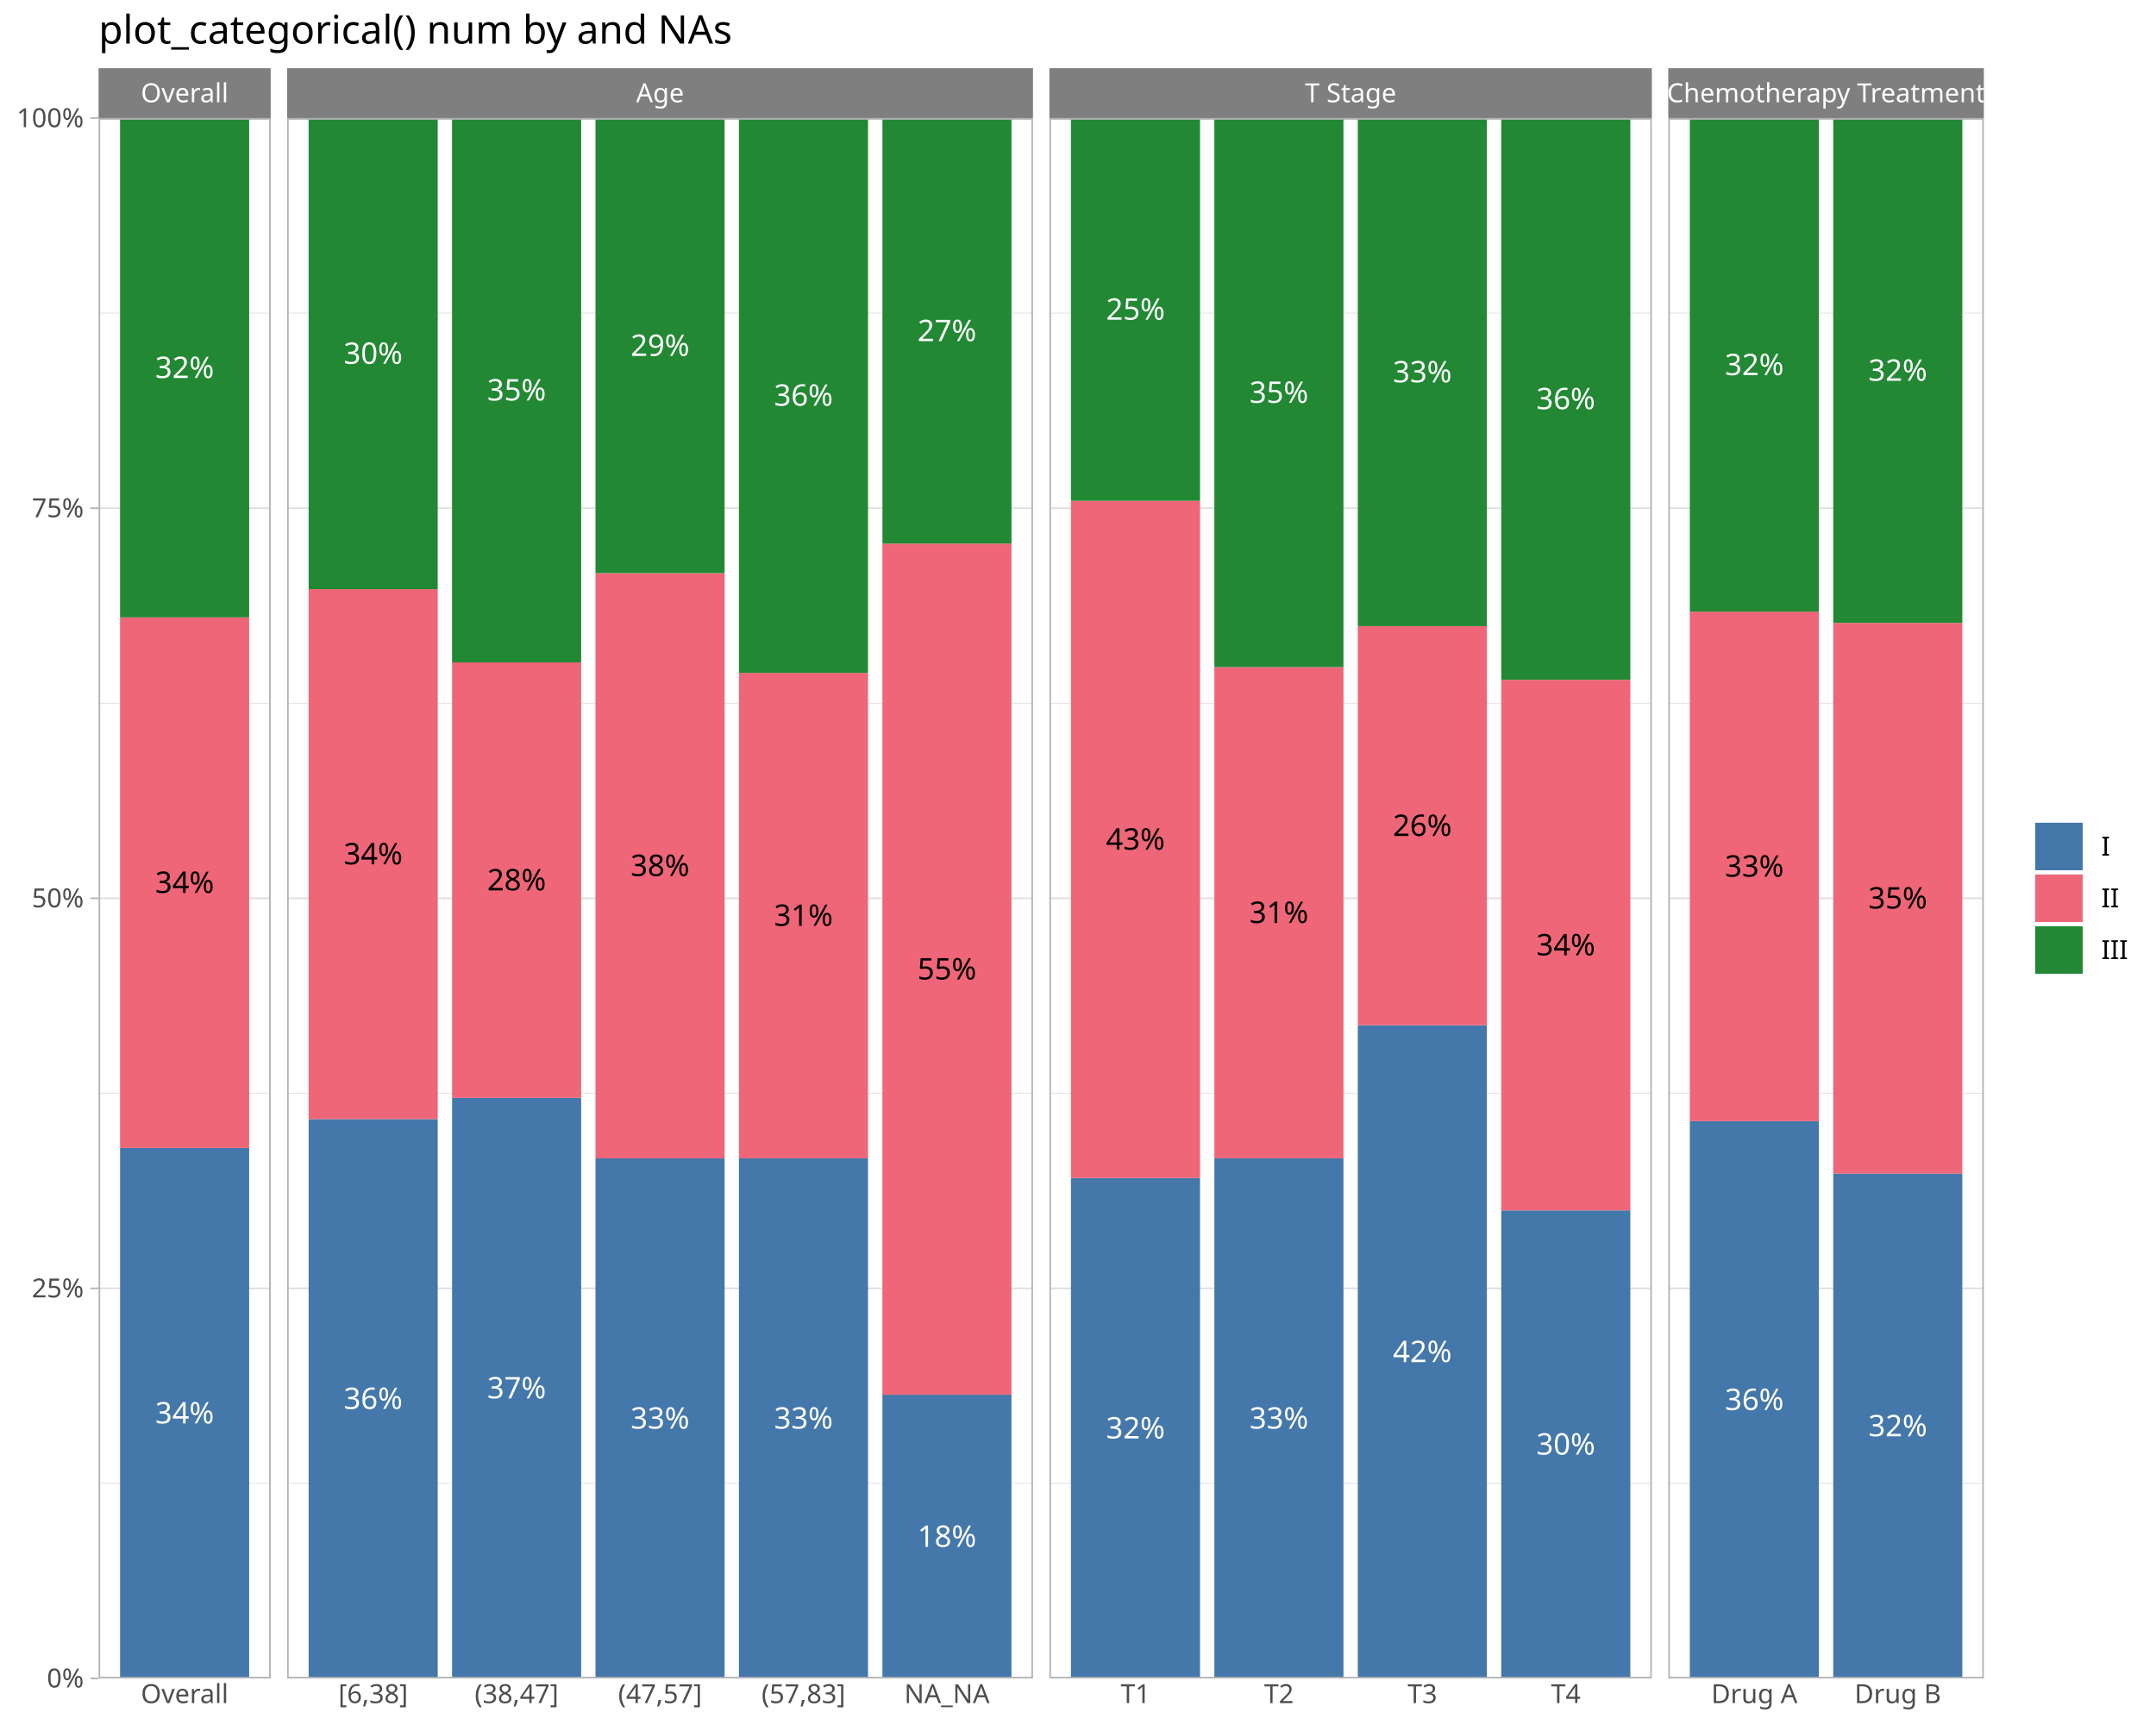
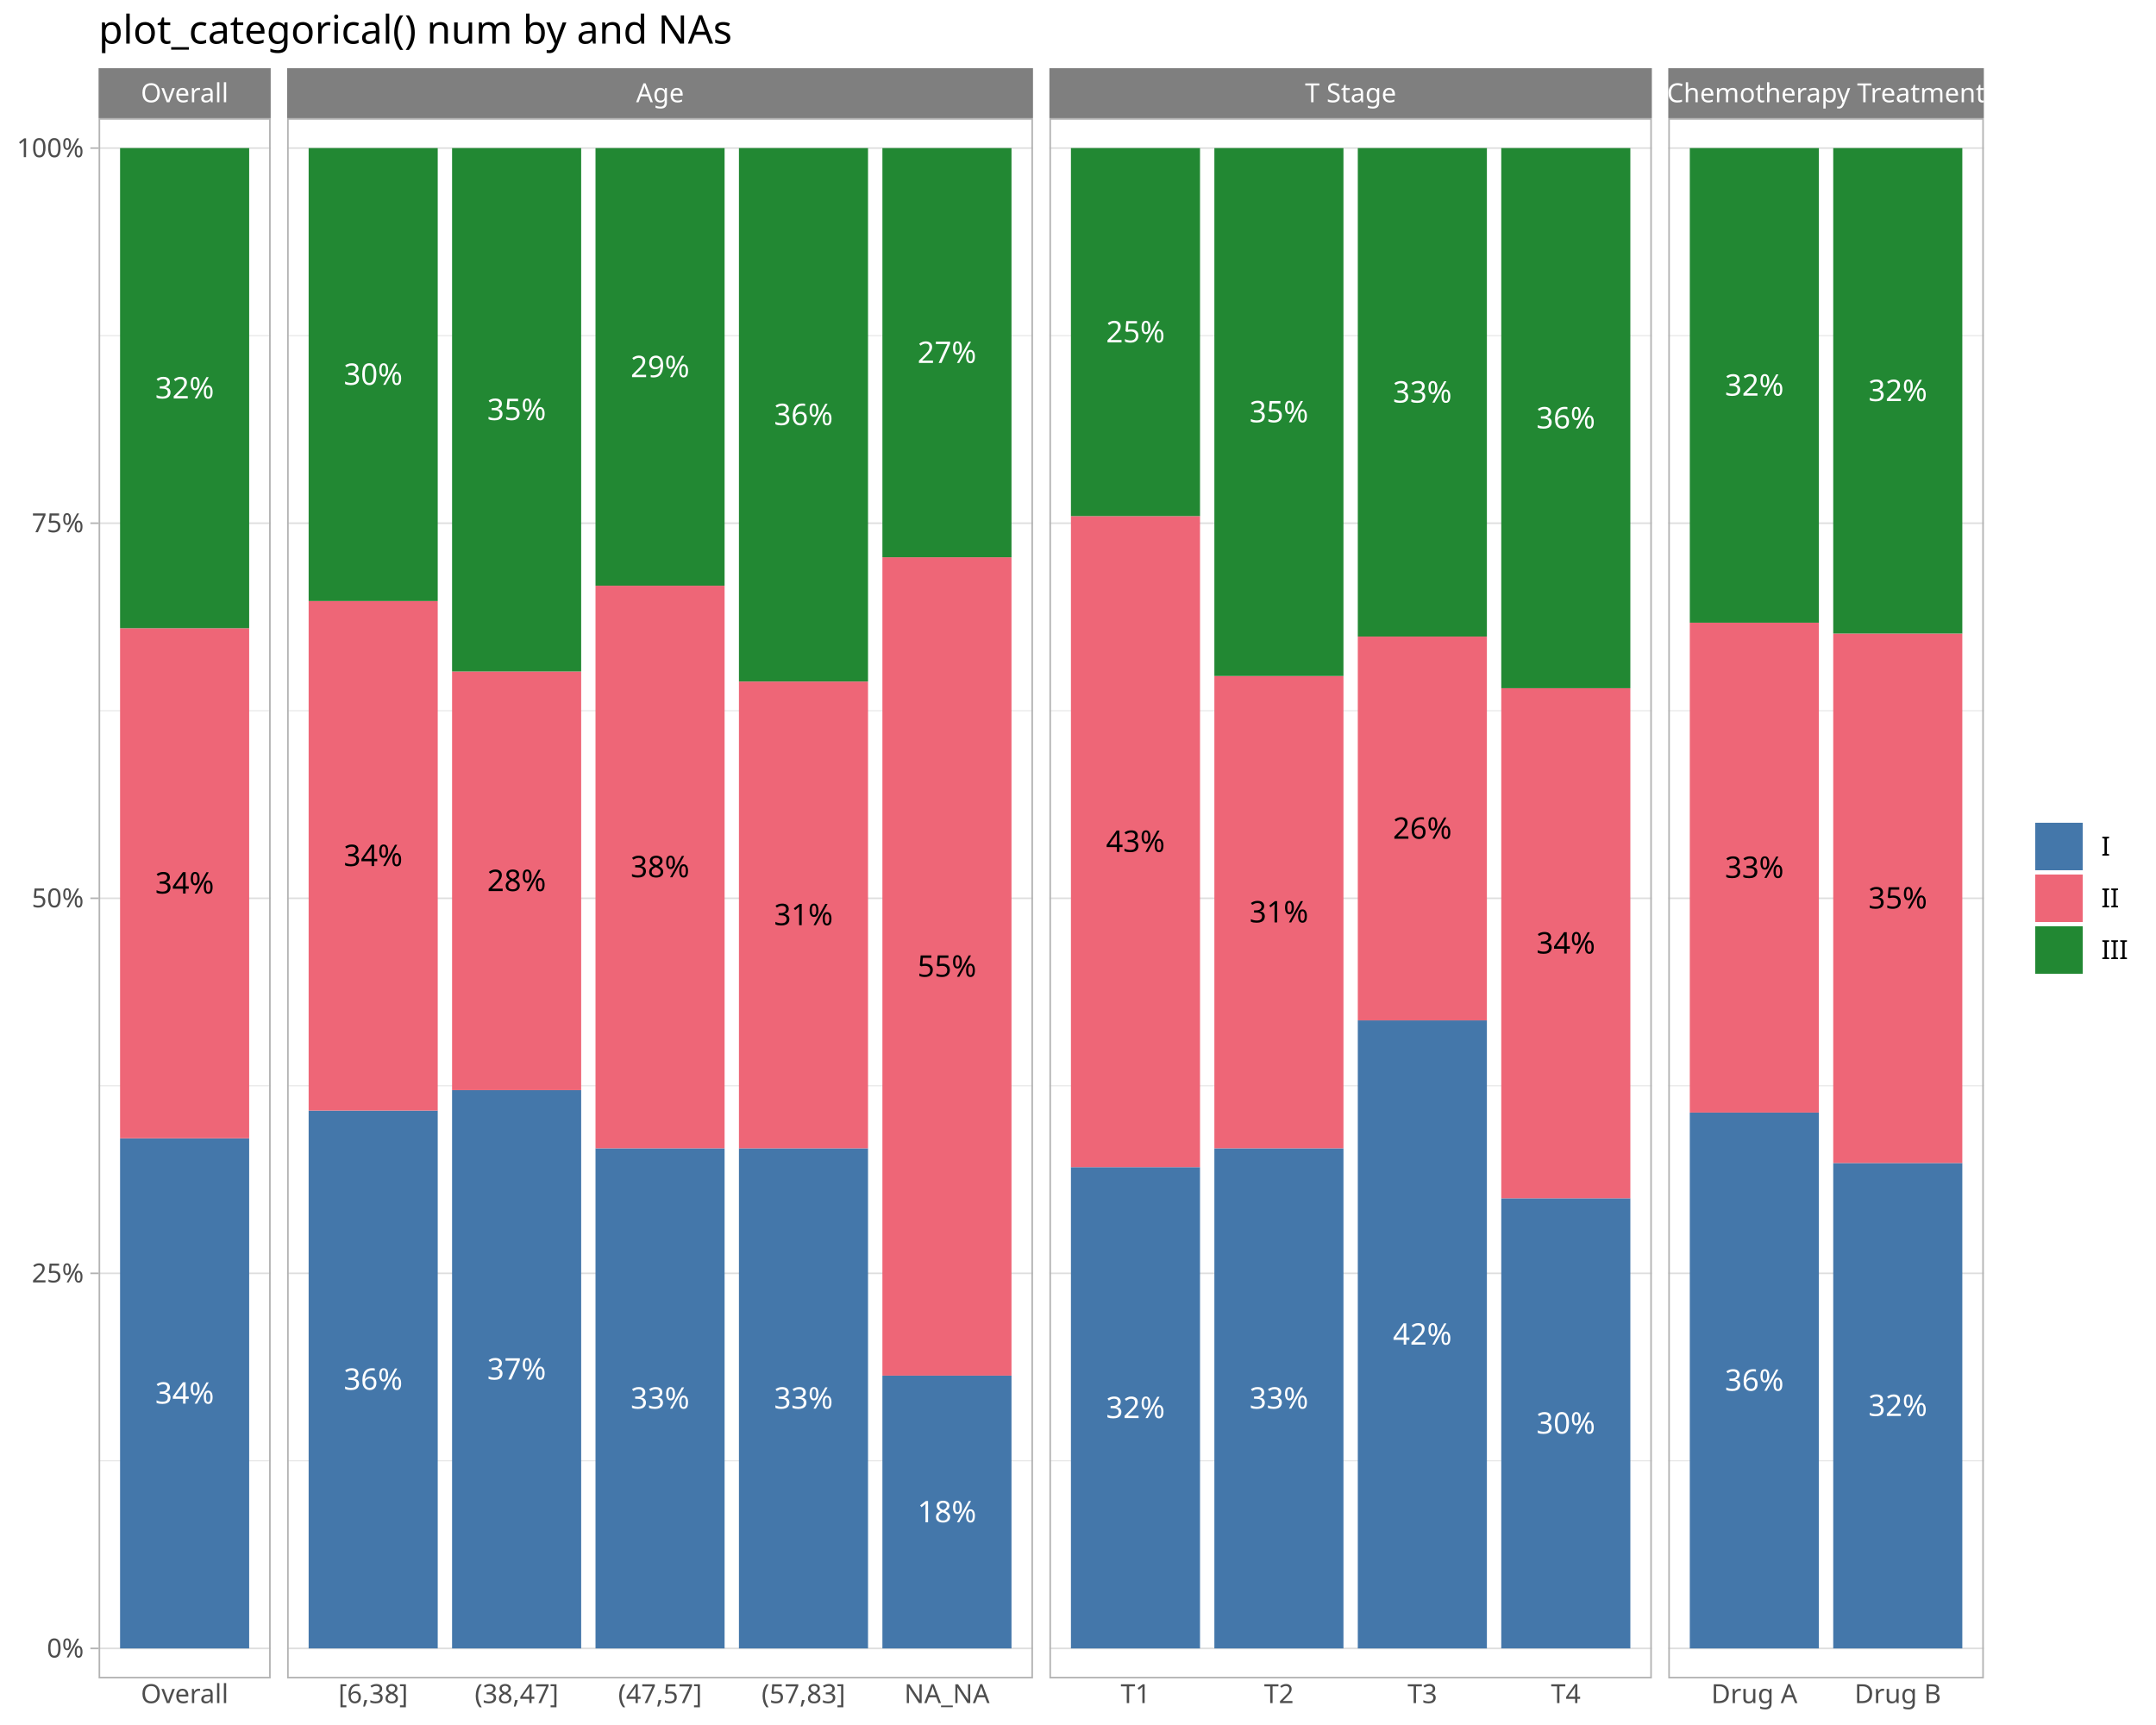
<svg xmlns="http://www.w3.org/2000/svg" class="svglite" data-engine-version="2.0" width="720.00pt" height="576.00pt" viewBox="0 0 720.00 576.00">
  <defs>
    <style type="text/css">
    .svglite line, .svglite polyline, .svglite polygon, .svglite path, .svglite rect, .svglite circle {
      fill: none;
      stroke: #000000;
      stroke-linecap: round;
      stroke-linejoin: round;
      stroke-miterlimit: 10.00;
    }
  </style>
  </defs>
  <rect width="100%" height="100%" style="stroke: none; fill: #FFFFFF;" />
  <defs>
    <clipPath id="cpMC4wMHw3MjAuMDB8MC4wMHw1NzYuMDA=">
      <rect x="0.00" y="0.00" width="720.00" height="576.00" />
    </clipPath>
  </defs>
  <g clip-path="url(#cpMC4wMHw3MjAuMDB8MC4wMHw1NzYuMDA=)">
    <rect x="0.00" y="0.00" width="720.00" height="576.00" style="stroke-width: 1.07; stroke: #FFFFFF; fill: #FFFFFF;" />
  </g>
  <defs>
    <clipPath id="cpMzIuOTJ8OTAuNDB8MzkuNDN8NTYwLjQ1">
      <rect x="32.92" y="39.43" width="57.48" height="521.01" />
    </clipPath>
  </defs>
  <g clip-path="url(#cpMzIuOTJ8OTAuNDB8MzkuNDN8NTYwLjQ1)">
    <rect x="32.92" y="39.43" width="57.48" height="521.01" style="stroke-width: 1.07; stroke: none; fill: #FFFFFF;" />
-     <polyline points="32.92,495.32 90.40,495.32 " style="stroke-width: 0.27; stroke: #DEDEDE; stroke-linecap: butt;" />
-     <polyline points="32.92,365.07 90.40,365.07 " style="stroke-width: 0.27; stroke: #DEDEDE; stroke-linecap: butt;" />
-     <polyline points="32.92,234.81 90.40,234.81 " style="stroke-width: 0.27; stroke: #DEDEDE; stroke-linecap: butt;" />
-     <polyline points="32.92,104.56 90.40,104.56 " style="stroke-width: 0.27; stroke: #DEDEDE; stroke-linecap: butt;" />
-     <polyline points="32.92,560.45 90.40,560.45 " style="stroke-width: 0.53; stroke: #DEDEDE; stroke-linecap: butt;" />
-     <polyline points="32.92,430.19 90.40,430.19 " style="stroke-width: 0.53; stroke: #DEDEDE; stroke-linecap: butt;" />
+     <polyline points="32.92,487.80 90.40,487.80 " style="stroke-width: 0.27; stroke: #DEDEDE; stroke-linecap: butt;" />
+     <polyline points="32.92,362.56 90.40,362.56 " style="stroke-width: 0.27; stroke: #DEDEDE; stroke-linecap: butt;" />
+     <polyline points="32.92,237.32 90.40,237.32 " style="stroke-width: 0.27; stroke: #DEDEDE; stroke-linecap: butt;" />
+     <polyline points="32.92,112.07 90.40,112.07 " style="stroke-width: 0.27; stroke: #DEDEDE; stroke-linecap: butt;" />
+     <polyline points="32.92,550.43 90.40,550.43 " style="stroke-width: 0.53; stroke: #DEDEDE; stroke-linecap: butt;" />
+     <polyline points="32.92,425.18 90.40,425.18 " style="stroke-width: 0.53; stroke: #DEDEDE; stroke-linecap: butt;" />
    <polyline points="32.92,299.94 90.40,299.94 " style="stroke-width: 0.53; stroke: #DEDEDE; stroke-linecap: butt;" />
-     <polyline points="32.92,169.69 90.40,169.69 " style="stroke-width: 0.53; stroke: #DEDEDE; stroke-linecap: butt;" />
-     <polyline points="32.92,39.43 90.40,39.43 " style="stroke-width: 0.53; stroke: #DEDEDE; stroke-linecap: butt;" />
-     <rect x="40.10" y="383.30" width="43.11" height="177.14" style="stroke-width: 1.07; stroke: none; stroke-linecap: butt; stroke-linejoin: miter; fill: #4477AA;" />
-     <rect x="40.10" y="206.16" width="43.11" height="177.14" style="stroke-width: 1.07; stroke: none; stroke-linecap: butt; stroke-linejoin: miter; fill: #EE6677;" />
-     <rect x="40.10" y="39.43" width="43.11" height="166.72" style="stroke-width: 1.07; stroke: none; stroke-linecap: butt; stroke-linejoin: miter; fill: #228833;" />
-     <text x="61.66" y="475.30" text-anchor="middle" style="font-size: 9.96px; fill: #FFFFFF; font-family: sans;" textLength="19.93px" lengthAdjust="spacingAndGlyphs">34%</text>
-     <text x="61.66" y="298.16" text-anchor="middle" style="font-size: 9.96px; font-family: sans;" textLength="19.93px" lengthAdjust="spacingAndGlyphs">34%</text>
-     <text x="61.66" y="126.22" text-anchor="middle" style="font-size: 9.96px; fill: #FFFFFF; font-family: sans;" textLength="19.93px" lengthAdjust="spacingAndGlyphs">32%</text>
+     <polyline points="32.92,174.70 90.40,174.70 " style="stroke-width: 0.53; stroke: #DEDEDE; stroke-linecap: butt;" />
+     <polyline points="32.92,49.45 90.40,49.45 " style="stroke-width: 0.53; stroke: #DEDEDE; stroke-linecap: butt;" />
+     <rect x="40.10" y="380.10" width="43.11" height="170.33" style="stroke-width: 1.07; stroke: none; stroke-linecap: butt; stroke-linejoin: miter; fill: #4477AA;" />
+     <rect x="40.10" y="209.76" width="43.11" height="170.33" style="stroke-width: 1.07; stroke: none; stroke-linecap: butt; stroke-linejoin: miter; fill: #EE6677;" />
+     <rect x="40.10" y="49.45" width="43.11" height="160.31" style="stroke-width: 1.07; stroke: none; stroke-linecap: butt; stroke-linejoin: miter; fill: #228833;" />
+     <text x="61.66" y="468.69" text-anchor="middle" style="font-size: 9.96px; fill: #FFFFFF; font-family: sans;" textLength="19.93px" lengthAdjust="spacingAndGlyphs">34%</text>
+     <text x="61.66" y="298.36" text-anchor="middle" style="font-size: 9.96px; font-family: sans;" textLength="19.93px" lengthAdjust="spacingAndGlyphs">34%</text>
+     <text x="61.66" y="133.04" text-anchor="middle" style="font-size: 9.96px; fill: #FFFFFF; font-family: sans;" textLength="19.93px" lengthAdjust="spacingAndGlyphs">32%</text>
    <rect x="32.92" y="39.43" width="57.48" height="521.01" style="stroke-width: 1.07; stroke: #B3B3B3;" />
  </g>
  <g clip-path="url(#cpMC4wMHw3MjAuMDB8MC4wMHw1NzYuMDA=)">
</g>
  <defs>
    <clipPath id="cpOTUuODh8MzQ0Ljk3fDM5LjQzfDU2MC40NQ==">
      <rect x="95.88" y="39.43" width="249.09" height="521.01" />
    </clipPath>
  </defs>
  <g clip-path="url(#cpOTUuODh8MzQ0Ljk3fDM5LjQzfDU2MC40NQ==)">
    <rect x="95.88" y="39.43" width="249.09" height="521.01" style="stroke-width: 1.07; stroke: none; fill: #FFFFFF;" />
-     <polyline points="95.88,495.32 344.97,495.32 " style="stroke-width: 0.27; stroke: #DEDEDE; stroke-linecap: butt;" />
-     <polyline points="95.88,365.07 344.97,365.07 " style="stroke-width: 0.27; stroke: #DEDEDE; stroke-linecap: butt;" />
-     <polyline points="95.88,234.81 344.97,234.81 " style="stroke-width: 0.27; stroke: #DEDEDE; stroke-linecap: butt;" />
-     <polyline points="95.88,104.56 344.97,104.56 " style="stroke-width: 0.27; stroke: #DEDEDE; stroke-linecap: butt;" />
-     <polyline points="95.88,560.45 344.97,560.45 " style="stroke-width: 0.53; stroke: #DEDEDE; stroke-linecap: butt;" />
-     <polyline points="95.88,430.19 344.97,430.19 " style="stroke-width: 0.53; stroke: #DEDEDE; stroke-linecap: butt;" />
+     <polyline points="95.88,487.80 344.97,487.80 " style="stroke-width: 0.27; stroke: #DEDEDE; stroke-linecap: butt;" />
+     <polyline points="95.88,362.56 344.97,362.56 " style="stroke-width: 0.27; stroke: #DEDEDE; stroke-linecap: butt;" />
+     <polyline points="95.88,237.32 344.97,237.32 " style="stroke-width: 0.27; stroke: #DEDEDE; stroke-linecap: butt;" />
+     <polyline points="95.88,112.07 344.97,112.07 " style="stroke-width: 0.27; stroke: #DEDEDE; stroke-linecap: butt;" />
+     <polyline points="95.88,550.43 344.97,550.43 " style="stroke-width: 0.53; stroke: #DEDEDE; stroke-linecap: butt;" />
+     <polyline points="95.88,425.18 344.97,425.18 " style="stroke-width: 0.53; stroke: #DEDEDE; stroke-linecap: butt;" />
    <polyline points="95.88,299.94 344.97,299.94 " style="stroke-width: 0.53; stroke: #DEDEDE; stroke-linecap: butt;" />
-     <polyline points="95.88,169.69 344.97,169.69 " style="stroke-width: 0.53; stroke: #DEDEDE; stroke-linecap: butt;" />
-     <polyline points="95.88,39.43 344.97,39.43 " style="stroke-width: 0.53; stroke: #DEDEDE; stroke-linecap: butt;" />
-     <rect x="103.07" y="373.67" width="43.11" height="186.78" style="stroke-width: 1.07; stroke: none; stroke-linecap: butt; stroke-linejoin: miter; fill: #4477AA;" />
-     <rect x="103.07" y="196.72" width="43.11" height="176.95" style="stroke-width: 1.07; stroke: none; stroke-linecap: butt; stroke-linejoin: miter; fill: #EE6677;" />
-     <rect x="103.07" y="39.43" width="43.11" height="157.29" style="stroke-width: 1.07; stroke: none; stroke-linecap: butt; stroke-linejoin: miter; fill: #228833;" />
-     <rect x="150.97" y="366.58" width="43.11" height="193.86" style="stroke-width: 1.07; stroke: none; stroke-linecap: butt; stroke-linejoin: miter; fill: #4477AA;" />
-     <rect x="150.97" y="221.18" width="43.11" height="145.40" style="stroke-width: 1.07; stroke: none; stroke-linecap: butt; stroke-linejoin: miter; fill: #EE6677;" />
-     <rect x="150.97" y="39.43" width="43.11" height="181.75" style="stroke-width: 1.07; stroke: none; stroke-linecap: butt; stroke-linejoin: miter; fill: #228833;" />
-     <rect x="198.87" y="386.78" width="43.11" height="173.67" style="stroke-width: 1.07; stroke: none; stroke-linecap: butt; stroke-linejoin: miter; fill: #4477AA;" />
-     <rect x="198.87" y="191.40" width="43.11" height="195.38" style="stroke-width: 1.07; stroke: none; stroke-linecap: butt; stroke-linejoin: miter; fill: #EE6677;" />
-     <rect x="198.87" y="39.43" width="43.11" height="151.96" style="stroke-width: 1.07; stroke: none; stroke-linecap: butt; stroke-linejoin: miter; fill: #228833;" />
-     <rect x="246.77" y="386.78" width="43.11" height="173.67" style="stroke-width: 1.07; stroke: none; stroke-linecap: butt; stroke-linejoin: miter; fill: #4477AA;" />
-     <rect x="246.77" y="224.68" width="43.11" height="162.09" style="stroke-width: 1.07; stroke: none; stroke-linecap: butt; stroke-linejoin: miter; fill: #EE6677;" />
-     <rect x="246.77" y="39.43" width="43.11" height="185.25" style="stroke-width: 1.07; stroke: none; stroke-linecap: butt; stroke-linejoin: miter; fill: #228833;" />
-     <rect x="294.68" y="465.72" width="43.11" height="94.73" style="stroke-width: 1.07; stroke: none; stroke-linecap: butt; stroke-linejoin: miter; fill: #4477AA;" />
-     <rect x="294.68" y="181.53" width="43.11" height="284.19" style="stroke-width: 1.07; stroke: none; stroke-linecap: butt; stroke-linejoin: miter; fill: #EE6677;" />
-     <rect x="294.68" y="39.43" width="43.11" height="142.09" style="stroke-width: 1.07; stroke: none; stroke-linecap: butt; stroke-linejoin: miter; fill: #228833;" />
-     <text x="124.62" y="470.48" text-anchor="middle" style="font-size: 9.96px; fill: #FFFFFF; font-family: sans;" textLength="19.93px" lengthAdjust="spacingAndGlyphs">36%</text>
-     <text x="124.62" y="288.62" text-anchor="middle" style="font-size: 9.96px; font-family: sans;" textLength="19.93px" lengthAdjust="spacingAndGlyphs">34%</text>
-     <text x="124.62" y="121.50" text-anchor="middle" style="font-size: 9.96px; fill: #FFFFFF; font-family: sans;" textLength="19.93px" lengthAdjust="spacingAndGlyphs">30%</text>
-     <text x="172.53" y="466.94" text-anchor="middle" style="font-size: 9.96px; fill: #FFFFFF; font-family: sans;" textLength="19.93px" lengthAdjust="spacingAndGlyphs">37%</text>
-     <text x="172.53" y="297.31" text-anchor="middle" style="font-size: 9.96px; font-family: sans;" textLength="19.93px" lengthAdjust="spacingAndGlyphs">28%</text>
-     <text x="172.53" y="133.73" text-anchor="middle" style="font-size: 9.96px; fill: #FFFFFF; font-family: sans;" textLength="19.93px" lengthAdjust="spacingAndGlyphs">35%</text>
-     <text x="220.43" y="477.04" text-anchor="middle" style="font-size: 9.96px; fill: #FFFFFF; font-family: sans;" textLength="19.93px" lengthAdjust="spacingAndGlyphs">33%</text>
-     <text x="220.43" y="292.51" text-anchor="middle" style="font-size: 9.96px; font-family: sans;" textLength="19.93px" lengthAdjust="spacingAndGlyphs">38%</text>
-     <text x="220.43" y="118.84" text-anchor="middle" style="font-size: 9.96px; fill: #FFFFFF; font-family: sans;" textLength="19.93px" lengthAdjust="spacingAndGlyphs">29%</text>
-     <text x="268.33" y="477.04" text-anchor="middle" style="font-size: 9.96px; fill: #FFFFFF; font-family: sans;" textLength="19.93px" lengthAdjust="spacingAndGlyphs">33%</text>
-     <text x="268.33" y="309.16" text-anchor="middle" style="font-size: 9.96px; font-family: sans;" textLength="19.93px" lengthAdjust="spacingAndGlyphs">31%</text>
-     <text x="268.33" y="135.48" text-anchor="middle" style="font-size: 9.96px; fill: #FFFFFF; font-family: sans;" textLength="19.93px" lengthAdjust="spacingAndGlyphs">36%</text>
-     <text x="316.23" y="516.51" text-anchor="middle" style="font-size: 9.96px; fill: #FFFFFF; font-family: sans;" textLength="19.93px" lengthAdjust="spacingAndGlyphs">18%</text>
-     <text x="316.23" y="327.05" text-anchor="middle" style="font-size: 9.96px; font-family: sans;" textLength="19.93px" lengthAdjust="spacingAndGlyphs">55%</text>
-     <text x="316.23" y="113.91" text-anchor="middle" style="font-size: 9.96px; fill: #FFFFFF; font-family: sans;" textLength="19.93px" lengthAdjust="spacingAndGlyphs">27%</text>
+     <polyline points="95.88,174.70 344.97,174.70 " style="stroke-width: 0.53; stroke: #DEDEDE; stroke-linecap: butt;" />
+     <polyline points="95.88,49.45 344.97,49.45 " style="stroke-width: 0.53; stroke: #DEDEDE; stroke-linecap: butt;" />
+     <rect x="103.07" y="370.83" width="43.11" height="179.59" style="stroke-width: 1.07; stroke: none; stroke-linecap: butt; stroke-linejoin: miter; fill: #4477AA;" />
+     <rect x="103.07" y="200.69" width="43.11" height="170.14" style="stroke-width: 1.07; stroke: none; stroke-linecap: butt; stroke-linejoin: miter; fill: #EE6677;" />
+     <rect x="103.07" y="49.45" width="43.11" height="151.24" style="stroke-width: 1.07; stroke: none; stroke-linecap: butt; stroke-linejoin: miter; fill: #228833;" />
+     <rect x="150.97" y="364.02" width="43.11" height="186.41" style="stroke-width: 1.07; stroke: none; stroke-linecap: butt; stroke-linejoin: miter; fill: #4477AA;" />
+     <rect x="150.97" y="224.21" width="43.11" height="139.81" style="stroke-width: 1.07; stroke: none; stroke-linecap: butt; stroke-linejoin: miter; fill: #EE6677;" />
+     <rect x="150.97" y="49.45" width="43.11" height="174.76" style="stroke-width: 1.07; stroke: none; stroke-linecap: butt; stroke-linejoin: miter; fill: #228833;" />
+     <rect x="198.87" y="383.44" width="43.11" height="166.99" style="stroke-width: 1.07; stroke: none; stroke-linecap: butt; stroke-linejoin: miter; fill: #4477AA;" />
+     <rect x="198.87" y="195.57" width="43.11" height="187.86" style="stroke-width: 1.07; stroke: none; stroke-linecap: butt; stroke-linejoin: miter; fill: #EE6677;" />
+     <rect x="198.87" y="49.45" width="43.11" height="146.12" style="stroke-width: 1.07; stroke: none; stroke-linecap: butt; stroke-linejoin: miter; fill: #228833;" />
+     <rect x="246.77" y="383.44" width="43.11" height="166.99" style="stroke-width: 1.07; stroke: none; stroke-linecap: butt; stroke-linejoin: miter; fill: #4477AA;" />
+     <rect x="246.77" y="227.58" width="43.11" height="155.86" style="stroke-width: 1.07; stroke: none; stroke-linecap: butt; stroke-linejoin: miter; fill: #EE6677;" />
+     <rect x="246.77" y="49.45" width="43.11" height="178.12" style="stroke-width: 1.07; stroke: none; stroke-linecap: butt; stroke-linejoin: miter; fill: #228833;" />
+     <rect x="294.68" y="459.34" width="43.11" height="91.09" style="stroke-width: 1.07; stroke: none; stroke-linecap: butt; stroke-linejoin: miter; fill: #4477AA;" />
+     <rect x="294.68" y="186.08" width="43.11" height="273.26" style="stroke-width: 1.07; stroke: none; stroke-linecap: butt; stroke-linejoin: miter; fill: #EE6677;" />
+     <rect x="294.68" y="49.45" width="43.11" height="136.63" style="stroke-width: 1.07; stroke: none; stroke-linecap: butt; stroke-linejoin: miter; fill: #228833;" />
+     <text x="124.62" y="464.06" text-anchor="middle" style="font-size: 9.96px; fill: #FFFFFF; font-family: sans;" textLength="19.93px" lengthAdjust="spacingAndGlyphs">36%</text>
+     <text x="124.62" y="289.19" text-anchor="middle" style="font-size: 9.96px; font-family: sans;" textLength="19.93px" lengthAdjust="spacingAndGlyphs">34%</text>
+     <text x="124.62" y="128.50" text-anchor="middle" style="font-size: 9.96px; fill: #FFFFFF; font-family: sans;" textLength="19.93px" lengthAdjust="spacingAndGlyphs">30%</text>
+     <text x="172.53" y="460.65" text-anchor="middle" style="font-size: 9.96px; fill: #FFFFFF; font-family: sans;" textLength="19.93px" lengthAdjust="spacingAndGlyphs">37%</text>
+     <text x="172.53" y="297.54" text-anchor="middle" style="font-size: 9.96px; font-family: sans;" textLength="19.93px" lengthAdjust="spacingAndGlyphs">28%</text>
+     <text x="172.53" y="140.26" text-anchor="middle" style="font-size: 9.96px; fill: #FFFFFF; font-family: sans;" textLength="19.93px" lengthAdjust="spacingAndGlyphs">35%</text>
+     <text x="220.43" y="470.36" text-anchor="middle" style="font-size: 9.96px; fill: #FFFFFF; font-family: sans;" textLength="19.93px" lengthAdjust="spacingAndGlyphs">33%</text>
+     <text x="220.43" y="292.93" text-anchor="middle" style="font-size: 9.96px; font-family: sans;" textLength="19.93px" lengthAdjust="spacingAndGlyphs">38%</text>
+     <text x="220.43" y="125.94" text-anchor="middle" style="font-size: 9.96px; fill: #FFFFFF; font-family: sans;" textLength="19.93px" lengthAdjust="spacingAndGlyphs">29%</text>
+     <text x="268.33" y="470.36" text-anchor="middle" style="font-size: 9.96px; fill: #FFFFFF; font-family: sans;" textLength="19.93px" lengthAdjust="spacingAndGlyphs">33%</text>
+     <text x="268.33" y="308.93" text-anchor="middle" style="font-size: 9.96px; font-family: sans;" textLength="19.93px" lengthAdjust="spacingAndGlyphs">31%</text>
+     <text x="268.33" y="141.94" text-anchor="middle" style="font-size: 9.96px; fill: #FFFFFF; font-family: sans;" textLength="19.93px" lengthAdjust="spacingAndGlyphs">36%</text>
+     <text x="316.23" y="508.31" text-anchor="middle" style="font-size: 9.96px; fill: #FFFFFF; font-family: sans;" textLength="19.93px" lengthAdjust="spacingAndGlyphs">18%</text>
+     <text x="316.23" y="326.14" text-anchor="middle" style="font-size: 9.96px; font-family: sans;" textLength="19.93px" lengthAdjust="spacingAndGlyphs">55%</text>
+     <text x="316.23" y="121.19" text-anchor="middle" style="font-size: 9.96px; fill: #FFFFFF; font-family: sans;" textLength="19.93px" lengthAdjust="spacingAndGlyphs">27%</text>
    <rect x="95.88" y="39.43" width="249.09" height="521.01" style="stroke-width: 1.07; stroke: #B3B3B3;" />
  </g>
  <g clip-path="url(#cpMC4wMHw3MjAuMDB8MC4wMHw1NzYuMDA=)">
</g>
  <defs>
    <clipPath id="cpMzUwLjQ1fDU1MS42NHwzOS40M3w1NjAuNDU=">
      <rect x="350.45" y="39.43" width="201.19" height="521.01" />
    </clipPath>
  </defs>
  <g clip-path="url(#cpMzUwLjQ1fDU1MS42NHwzOS40M3w1NjAuNDU=)">
    <rect x="350.45" y="39.43" width="201.19" height="521.01" style="stroke-width: 1.07; stroke: none; fill: #FFFFFF;" />
-     <polyline points="350.45,495.32 551.64,495.32 " style="stroke-width: 0.27; stroke: #DEDEDE; stroke-linecap: butt;" />
-     <polyline points="350.45,365.07 551.64,365.07 " style="stroke-width: 0.27; stroke: #DEDEDE; stroke-linecap: butt;" />
-     <polyline points="350.45,234.81 551.64,234.81 " style="stroke-width: 0.27; stroke: #DEDEDE; stroke-linecap: butt;" />
-     <polyline points="350.45,104.56 551.64,104.56 " style="stroke-width: 0.27; stroke: #DEDEDE; stroke-linecap: butt;" />
-     <polyline points="350.45,560.45 551.64,560.45 " style="stroke-width: 0.53; stroke: #DEDEDE; stroke-linecap: butt;" />
-     <polyline points="350.45,430.19 551.64,430.19 " style="stroke-width: 0.53; stroke: #DEDEDE; stroke-linecap: butt;" />
+     <polyline points="350.45,487.80 551.64,487.80 " style="stroke-width: 0.27; stroke: #DEDEDE; stroke-linecap: butt;" />
+     <polyline points="350.45,362.56 551.64,362.56 " style="stroke-width: 0.27; stroke: #DEDEDE; stroke-linecap: butt;" />
+     <polyline points="350.45,237.32 551.64,237.32 " style="stroke-width: 0.27; stroke: #DEDEDE; stroke-linecap: butt;" />
+     <polyline points="350.45,112.07 551.64,112.07 " style="stroke-width: 0.27; stroke: #DEDEDE; stroke-linecap: butt;" />
+     <polyline points="350.45,550.43 551.64,550.43 " style="stroke-width: 0.53; stroke: #DEDEDE; stroke-linecap: butt;" />
+     <polyline points="350.45,425.18 551.64,425.18 " style="stroke-width: 0.53; stroke: #DEDEDE; stroke-linecap: butt;" />
    <polyline points="350.45,299.94 551.64,299.94 " style="stroke-width: 0.53; stroke: #DEDEDE; stroke-linecap: butt;" />
-     <polyline points="350.45,169.69 551.64,169.69 " style="stroke-width: 0.53; stroke: #DEDEDE; stroke-linecap: butt;" />
-     <polyline points="350.45,39.43 551.64,39.43 " style="stroke-width: 0.53; stroke: #DEDEDE; stroke-linecap: butt;" />
-     <rect x="357.64" y="393.33" width="43.11" height="167.12" style="stroke-width: 1.07; stroke: none; stroke-linecap: butt; stroke-linejoin: miter; fill: #4477AA;" />
-     <rect x="357.64" y="167.23" width="43.11" height="226.10" style="stroke-width: 1.07; stroke: none; stroke-linecap: butt; stroke-linejoin: miter; fill: #EE6677;" />
-     <rect x="357.64" y="39.43" width="43.11" height="127.80" style="stroke-width: 1.07; stroke: none; stroke-linecap: butt; stroke-linejoin: miter; fill: #228833;" />
-     <rect x="405.54" y="386.78" width="43.11" height="173.67" style="stroke-width: 1.07; stroke: none; stroke-linecap: butt; stroke-linejoin: miter; fill: #4477AA;" />
-     <rect x="405.54" y="222.75" width="43.11" height="164.02" style="stroke-width: 1.07; stroke: none; stroke-linecap: butt; stroke-linejoin: miter; fill: #EE6677;" />
-     <rect x="405.54" y="39.43" width="43.11" height="183.32" style="stroke-width: 1.07; stroke: none; stroke-linecap: butt; stroke-linejoin: miter; fill: #228833;" />
-     <rect x="453.44" y="342.35" width="43.11" height="218.10" style="stroke-width: 1.07; stroke: none; stroke-linecap: butt; stroke-linejoin: miter; fill: #4477AA;" />
-     <rect x="453.44" y="209.07" width="43.11" height="133.28" style="stroke-width: 1.07; stroke: none; stroke-linecap: butt; stroke-linejoin: miter; fill: #EE6677;" />
-     <rect x="453.44" y="39.43" width="43.11" height="169.63" style="stroke-width: 1.07; stroke: none; stroke-linecap: butt; stroke-linejoin: miter; fill: #228833;" />
-     <rect x="501.35" y="404.14" width="43.11" height="156.30" style="stroke-width: 1.07; stroke: none; stroke-linecap: butt; stroke-linejoin: miter; fill: #4477AA;" />
-     <rect x="501.35" y="227.00" width="43.11" height="177.14" style="stroke-width: 1.07; stroke: none; stroke-linecap: butt; stroke-linejoin: miter; fill: #EE6677;" />
-     <rect x="501.35" y="39.43" width="43.11" height="187.56" style="stroke-width: 1.07; stroke: none; stroke-linecap: butt; stroke-linejoin: miter; fill: #228833;" />
-     <text x="379.20" y="480.31" text-anchor="middle" style="font-size: 9.96px; fill: #FFFFFF; font-family: sans;" textLength="19.93px" lengthAdjust="spacingAndGlyphs">32%</text>
-     <text x="379.20" y="283.71" text-anchor="middle" style="font-size: 9.96px; font-family: sans;" textLength="19.93px" lengthAdjust="spacingAndGlyphs">43%</text>
-     <text x="379.20" y="106.76" text-anchor="middle" style="font-size: 9.96px; fill: #FFFFFF; font-family: sans;" textLength="19.93px" lengthAdjust="spacingAndGlyphs">25%</text>
-     <text x="427.10" y="477.04" text-anchor="middle" style="font-size: 9.96px; fill: #FFFFFF; font-family: sans;" textLength="19.93px" lengthAdjust="spacingAndGlyphs">33%</text>
-     <text x="427.10" y="308.19" text-anchor="middle" style="font-size: 9.96px; font-family: sans;" textLength="19.93px" lengthAdjust="spacingAndGlyphs">31%</text>
-     <text x="427.10" y="134.52" text-anchor="middle" style="font-size: 9.96px; fill: #FFFFFF; font-family: sans;" textLength="19.93px" lengthAdjust="spacingAndGlyphs">35%</text>
-     <text x="475.00" y="454.82" text-anchor="middle" style="font-size: 9.96px; fill: #FFFFFF; font-family: sans;" textLength="19.93px" lengthAdjust="spacingAndGlyphs">42%</text>
-     <text x="475.00" y="279.13" text-anchor="middle" style="font-size: 9.96px; font-family: sans;" textLength="19.93px" lengthAdjust="spacingAndGlyphs">26%</text>
-     <text x="475.00" y="127.68" text-anchor="middle" style="font-size: 9.96px; fill: #FFFFFF; font-family: sans;" textLength="19.93px" lengthAdjust="spacingAndGlyphs">33%</text>
-     <text x="522.90" y="485.72" text-anchor="middle" style="font-size: 9.96px; fill: #FFFFFF; font-family: sans;" textLength="19.93px" lengthAdjust="spacingAndGlyphs">30%</text>
-     <text x="522.90" y="319.00" text-anchor="middle" style="font-size: 9.96px; font-family: sans;" textLength="19.93px" lengthAdjust="spacingAndGlyphs">34%</text>
-     <text x="522.90" y="136.64" text-anchor="middle" style="font-size: 9.96px; fill: #FFFFFF; font-family: sans;" textLength="19.93px" lengthAdjust="spacingAndGlyphs">36%</text>
+     <polyline points="350.45,174.70 551.64,174.70 " style="stroke-width: 0.53; stroke: #DEDEDE; stroke-linecap: butt;" />
+     <polyline points="350.45,49.45 551.64,49.45 " style="stroke-width: 0.53; stroke: #DEDEDE; stroke-linecap: butt;" />
+     <rect x="357.64" y="389.74" width="43.11" height="160.69" style="stroke-width: 1.07; stroke: none; stroke-linecap: butt; stroke-linejoin: miter; fill: #4477AA;" />
+     <rect x="357.64" y="172.33" width="43.11" height="217.40" style="stroke-width: 1.07; stroke: none; stroke-linecap: butt; stroke-linejoin: miter; fill: #EE6677;" />
+     <rect x="357.64" y="49.45" width="43.11" height="122.88" style="stroke-width: 1.07; stroke: none; stroke-linecap: butt; stroke-linejoin: miter; fill: #228833;" />
+     <rect x="405.54" y="383.44" width="43.11" height="166.99" style="stroke-width: 1.07; stroke: none; stroke-linecap: butt; stroke-linejoin: miter; fill: #4477AA;" />
+     <rect x="405.54" y="225.72" width="43.11" height="157.71" style="stroke-width: 1.07; stroke: none; stroke-linecap: butt; stroke-linejoin: miter; fill: #EE6677;" />
+     <rect x="405.54" y="49.45" width="43.11" height="176.27" style="stroke-width: 1.07; stroke: none; stroke-linecap: butt; stroke-linejoin: miter; fill: #228833;" />
+     <rect x="453.44" y="340.72" width="43.11" height="209.71" style="stroke-width: 1.07; stroke: none; stroke-linecap: butt; stroke-linejoin: miter; fill: #4477AA;" />
+     <rect x="453.44" y="212.56" width="43.11" height="128.16" style="stroke-width: 1.07; stroke: none; stroke-linecap: butt; stroke-linejoin: miter; fill: #EE6677;" />
+     <rect x="453.44" y="49.45" width="43.11" height="163.11" style="stroke-width: 1.07; stroke: none; stroke-linecap: butt; stroke-linejoin: miter; fill: #228833;" />
+     <rect x="501.35" y="400.13" width="43.11" height="150.29" style="stroke-width: 1.07; stroke: none; stroke-linecap: butt; stroke-linejoin: miter; fill: #4477AA;" />
+     <rect x="501.35" y="229.80" width="43.11" height="170.33" style="stroke-width: 1.07; stroke: none; stroke-linecap: butt; stroke-linejoin: miter; fill: #EE6677;" />
+     <rect x="501.35" y="49.45" width="43.11" height="180.35" style="stroke-width: 1.07; stroke: none; stroke-linecap: butt; stroke-linejoin: miter; fill: #228833;" />
+     <text x="379.20" y="473.51" text-anchor="middle" style="font-size: 9.96px; fill: #FFFFFF; font-family: sans;" textLength="19.93px" lengthAdjust="spacingAndGlyphs">32%</text>
+     <text x="379.20" y="284.46" text-anchor="middle" style="font-size: 9.96px; font-family: sans;" textLength="19.93px" lengthAdjust="spacingAndGlyphs">43%</text>
+     <text x="379.20" y="114.32" text-anchor="middle" style="font-size: 9.96px; fill: #FFFFFF; font-family: sans;" textLength="19.93px" lengthAdjust="spacingAndGlyphs">25%</text>
+     <text x="427.10" y="470.36" text-anchor="middle" style="font-size: 9.96px; fill: #FFFFFF; font-family: sans;" textLength="19.93px" lengthAdjust="spacingAndGlyphs">33%</text>
+     <text x="427.10" y="308.01" text-anchor="middle" style="font-size: 9.96px; font-family: sans;" textLength="19.93px" lengthAdjust="spacingAndGlyphs">31%</text>
+     <text x="427.10" y="141.01" text-anchor="middle" style="font-size: 9.96px; fill: #FFFFFF; font-family: sans;" textLength="19.93px" lengthAdjust="spacingAndGlyphs">35%</text>
+     <text x="475.00" y="449.00" text-anchor="middle" style="font-size: 9.96px; fill: #FFFFFF; font-family: sans;" textLength="19.93px" lengthAdjust="spacingAndGlyphs">42%</text>
+     <text x="475.00" y="280.07" text-anchor="middle" style="font-size: 9.96px; font-family: sans;" textLength="19.93px" lengthAdjust="spacingAndGlyphs">26%</text>
+     <text x="475.00" y="134.43" text-anchor="middle" style="font-size: 9.96px; fill: #FFFFFF; font-family: sans;" textLength="19.93px" lengthAdjust="spacingAndGlyphs">33%</text>
+     <text x="522.90" y="478.71" text-anchor="middle" style="font-size: 9.96px; fill: #FFFFFF; font-family: sans;" textLength="19.93px" lengthAdjust="spacingAndGlyphs">30%</text>
+     <text x="522.90" y="318.40" text-anchor="middle" style="font-size: 9.96px; font-family: sans;" textLength="19.93px" lengthAdjust="spacingAndGlyphs">34%</text>
+     <text x="522.90" y="143.05" text-anchor="middle" style="font-size: 9.96px; fill: #FFFFFF; font-family: sans;" textLength="19.93px" lengthAdjust="spacingAndGlyphs">36%</text>
    <rect x="350.45" y="39.43" width="201.19" height="521.01" style="stroke-width: 1.07; stroke: #B3B3B3;" />
  </g>
  <g clip-path="url(#cpMC4wMHw3MjAuMDB8MC4wMHw1NzYuMDA=)">
</g>
  <defs>
    <clipPath id="cpNTU3LjEyfDY2Mi41MXwzOS40M3w1NjAuNDU=">
      <rect x="557.12" y="39.43" width="105.39" height="521.01" />
    </clipPath>
  </defs>
  <g clip-path="url(#cpNTU3LjEyfDY2Mi41MXwzOS40M3w1NjAuNDU=)">
    <rect x="557.12" y="39.43" width="105.39" height="521.01" style="stroke-width: 1.07; stroke: none; fill: #FFFFFF;" />
-     <polyline points="557.12,495.32 662.51,495.32 " style="stroke-width: 0.27; stroke: #DEDEDE; stroke-linecap: butt;" />
-     <polyline points="557.12,365.07 662.51,365.07 " style="stroke-width: 0.27; stroke: #DEDEDE; stroke-linecap: butt;" />
-     <polyline points="557.12,234.81 662.51,234.81 " style="stroke-width: 0.27; stroke: #DEDEDE; stroke-linecap: butt;" />
-     <polyline points="557.12,104.56 662.51,104.56 " style="stroke-width: 0.27; stroke: #DEDEDE; stroke-linecap: butt;" />
-     <polyline points="557.12,560.45 662.51,560.45 " style="stroke-width: 0.53; stroke: #DEDEDE; stroke-linecap: butt;" />
-     <polyline points="557.12,430.19 662.51,430.19 " style="stroke-width: 0.53; stroke: #DEDEDE; stroke-linecap: butt;" />
+     <polyline points="557.12,487.80 662.51,487.80 " style="stroke-width: 0.27; stroke: #DEDEDE; stroke-linecap: butt;" />
+     <polyline points="557.12,362.56 662.51,362.56 " style="stroke-width: 0.27; stroke: #DEDEDE; stroke-linecap: butt;" />
+     <polyline points="557.12,237.32 662.51,237.32 " style="stroke-width: 0.27; stroke: #DEDEDE; stroke-linecap: butt;" />
+     <polyline points="557.12,112.07 662.51,112.07 " style="stroke-width: 0.27; stroke: #DEDEDE; stroke-linecap: butt;" />
+     <polyline points="557.12,550.43 662.51,550.43 " style="stroke-width: 0.53; stroke: #DEDEDE; stroke-linecap: butt;" />
+     <polyline points="557.12,425.18 662.51,425.18 " style="stroke-width: 0.53; stroke: #DEDEDE; stroke-linecap: butt;" />
    <polyline points="557.12,299.94 662.51,299.94 " style="stroke-width: 0.53; stroke: #DEDEDE; stroke-linecap: butt;" />
-     <polyline points="557.12,169.69 662.51,169.69 " style="stroke-width: 0.53; stroke: #DEDEDE; stroke-linecap: butt;" />
-     <polyline points="557.12,39.43 662.51,39.43 " style="stroke-width: 0.53; stroke: #DEDEDE; stroke-linecap: butt;" />
-     <rect x="564.31" y="374.37" width="43.11" height="186.08" style="stroke-width: 1.07; stroke: none; stroke-linecap: butt; stroke-linejoin: miter; fill: #4477AA;" />
-     <rect x="564.31" y="204.24" width="43.11" height="170.13" style="stroke-width: 1.07; stroke: none; stroke-linecap: butt; stroke-linejoin: miter; fill: #EE6677;" />
-     <rect x="564.31" y="39.43" width="43.11" height="164.81" style="stroke-width: 1.07; stroke: none; stroke-linecap: butt; stroke-linejoin: miter; fill: #228833;" />
-     <rect x="612.21" y="391.88" width="43.11" height="168.56" style="stroke-width: 1.07; stroke: none; stroke-linecap: butt; stroke-linejoin: miter; fill: #4477AA;" />
-     <rect x="612.21" y="208.00" width="43.11" height="183.89" style="stroke-width: 1.07; stroke: none; stroke-linecap: butt; stroke-linejoin: miter; fill: #EE6677;" />
-     <rect x="612.21" y="39.43" width="43.11" height="168.56" style="stroke-width: 1.07; stroke: none; stroke-linecap: butt; stroke-linejoin: miter; fill: #228833;" />
-     <text x="585.87" y="470.83" text-anchor="middle" style="font-size: 9.96px; fill: #FFFFFF; font-family: sans;" textLength="19.93px" lengthAdjust="spacingAndGlyphs">36%</text>
-     <text x="585.87" y="292.73" text-anchor="middle" style="font-size: 9.96px; font-family: sans;" textLength="19.93px" lengthAdjust="spacingAndGlyphs">33%</text>
-     <text x="585.87" y="125.27" text-anchor="middle" style="font-size: 9.96px; fill: #FFFFFF; font-family: sans;" textLength="19.93px" lengthAdjust="spacingAndGlyphs">32%</text>
-     <text x="633.77" y="479.59" text-anchor="middle" style="font-size: 9.96px; fill: #FFFFFF; font-family: sans;" textLength="19.93px" lengthAdjust="spacingAndGlyphs">32%</text>
+     <polyline points="557.12,174.70 662.51,174.70 " style="stroke-width: 0.53; stroke: #DEDEDE; stroke-linecap: butt;" />
+     <polyline points="557.12,49.45 662.51,49.45 " style="stroke-width: 0.53; stroke: #DEDEDE; stroke-linecap: butt;" />
+     <rect x="564.31" y="371.51" width="43.11" height="178.92" style="stroke-width: 1.07; stroke: none; stroke-linecap: butt; stroke-linejoin: miter; fill: #4477AA;" />
+     <rect x="564.31" y="207.92" width="43.11" height="163.58" style="stroke-width: 1.07; stroke: none; stroke-linecap: butt; stroke-linejoin: miter; fill: #EE6677;" />
+     <rect x="564.31" y="49.45" width="43.11" height="158.47" style="stroke-width: 1.07; stroke: none; stroke-linecap: butt; stroke-linejoin: miter; fill: #228833;" />
+     <rect x="612.21" y="388.35" width="43.11" height="162.08" style="stroke-width: 1.07; stroke: none; stroke-linecap: butt; stroke-linejoin: miter; fill: #4477AA;" />
+     <rect x="612.21" y="211.53" width="43.11" height="176.81" style="stroke-width: 1.07; stroke: none; stroke-linecap: butt; stroke-linejoin: miter; fill: #EE6677;" />
+     <rect x="612.21" y="49.45" width="43.11" height="162.08" style="stroke-width: 1.07; stroke: none; stroke-linecap: butt; stroke-linejoin: miter; fill: #228833;" />
+     <text x="585.87" y="464.39" text-anchor="middle" style="font-size: 9.96px; fill: #FFFFFF; font-family: sans;" textLength="19.93px" lengthAdjust="spacingAndGlyphs">36%</text>
+     <text x="585.87" y="293.14" text-anchor="middle" style="font-size: 9.96px; font-family: sans;" textLength="19.93px" lengthAdjust="spacingAndGlyphs">33%</text>
+     <text x="585.87" y="132.12" text-anchor="middle" style="font-size: 9.96px; fill: #FFFFFF; font-family: sans;" textLength="19.93px" lengthAdjust="spacingAndGlyphs">32%</text>
+     <text x="633.77" y="472.81" text-anchor="middle" style="font-size: 9.96px; fill: #FFFFFF; font-family: sans;" textLength="19.93px" lengthAdjust="spacingAndGlyphs">32%</text>
    <text x="633.77" y="303.37" text-anchor="middle" style="font-size: 9.96px; font-family: sans;" textLength="19.93px" lengthAdjust="spacingAndGlyphs">35%</text>
-     <text x="633.77" y="127.14" text-anchor="middle" style="font-size: 9.96px; fill: #FFFFFF; font-family: sans;" textLength="19.93px" lengthAdjust="spacingAndGlyphs">32%</text>
+     <text x="633.77" y="133.92" text-anchor="middle" style="font-size: 9.96px; fill: #FFFFFF; font-family: sans;" textLength="19.93px" lengthAdjust="spacingAndGlyphs">32%</text>
    <rect x="557.12" y="39.43" width="105.39" height="521.01" style="stroke-width: 1.07; stroke: #B3B3B3;" />
  </g>
  <g clip-path="url(#cpMC4wMHw3MjAuMDB8MC4wMHw1NzYuMDA=)">
</g>
  <defs>
    <clipPath id="cpMzIuOTJ8OTAuNDB8MjIuNzh8MzkuNDM=">
      <rect x="32.92" y="22.78" width="57.48" height="16.65" />
    </clipPath>
  </defs>
  <g clip-path="url(#cpMzIuOTJ8OTAuNDB8MjIuNzh8MzkuNDM=)">
    <rect x="32.92" y="22.78" width="57.48" height="16.65" style="stroke-width: 1.07; stroke: none; fill: #7F7F7F;" />
    <text x="61.66" y="34.14" text-anchor="middle" style="font-size: 8.80px; fill: #FFFFFF; font-family: sans;" textLength="27.88px" lengthAdjust="spacingAndGlyphs">Overall</text>
  </g>
  <g clip-path="url(#cpMC4wMHw3MjAuMDB8MC4wMHw1NzYuMDA=)">
</g>
  <defs>
    <clipPath id="cpOTUuODh8MzQ0Ljk3fDIyLjc4fDM5LjQz">
      <rect x="95.88" y="22.78" width="249.09" height="16.65" />
    </clipPath>
  </defs>
  <g clip-path="url(#cpOTUuODh8MzQ0Ljk3fDIyLjc4fDM5LjQz)">
    <rect x="95.88" y="22.78" width="249.09" height="16.65" style="stroke-width: 1.07; stroke: none; fill: #7F7F7F;" />
    <text x="220.43" y="34.14" text-anchor="middle" style="font-size: 8.80px; fill: #FFFFFF; font-family: sans;" textLength="15.66px" lengthAdjust="spacingAndGlyphs">Age</text>
  </g>
  <g clip-path="url(#cpMC4wMHw3MjAuMDB8MC4wMHw1NzYuMDA=)">
</g>
  <defs>
    <clipPath id="cpMzUwLjQ1fDU1MS42NHwyMi43OHwzOS40Mw==">
      <rect x="350.45" y="22.78" width="201.19" height="16.65" />
    </clipPath>
  </defs>
  <g clip-path="url(#cpMzUwLjQ1fDU1MS42NHwyMi43OHwzOS40Mw==)">
    <rect x="350.45" y="22.78" width="201.19" height="16.65" style="stroke-width: 1.07; stroke: none; fill: #7F7F7F;" />
    <text x="451.05" y="34.14" text-anchor="middle" style="font-size: 8.80px; fill: #FFFFFF; font-family: sans;" textLength="30.82px" lengthAdjust="spacingAndGlyphs">T Stage</text>
  </g>
  <g clip-path="url(#cpMC4wMHw3MjAuMDB8MC4wMHw1NzYuMDA=)">
</g>
  <defs>
    <clipPath id="cpNTU3LjEyfDY2Mi41MXwyMi43OHwzOS40Mw==">
      <rect x="557.12" y="22.78" width="105.39" height="16.65" />
    </clipPath>
  </defs>
  <g clip-path="url(#cpNTU3LjEyfDY2Mi41MXwyMi43OHwzOS40Mw==)">
    <rect x="557.12" y="22.78" width="105.39" height="16.65" style="stroke-width: 1.07; stroke: none; fill: #7F7F7F;" />
    <text x="609.82" y="34.14" text-anchor="middle" style="font-size: 8.80px; fill: #FFFFFF; font-family: sans;" textLength="100.28px" lengthAdjust="spacingAndGlyphs">Chemotherapy Treatment</text>
  </g>
  <g clip-path="url(#cpMC4wMHw3MjAuMDB8MC4wMHw1NzYuMDA=)">
    <text x="61.66" y="568.69" text-anchor="middle" style="font-size: 8.80px; fill: #4D4D4D; font-family: sans;" textLength="27.88px" lengthAdjust="spacingAndGlyphs">Overall</text>
    <text x="124.62" y="568.69" text-anchor="middle" style="font-size: 8.80px; fill: #4D4D4D; font-family: sans;" textLength="22.02px" lengthAdjust="spacingAndGlyphs">[6,38]</text>
    <text x="172.53" y="568.69" text-anchor="middle" style="font-size: 8.80px; fill: #4D4D4D; font-family: sans;" textLength="27.40px" lengthAdjust="spacingAndGlyphs">(38,47]</text>
    <text x="220.43" y="568.69" text-anchor="middle" style="font-size: 8.80px; fill: #4D4D4D; font-family: sans;" textLength="27.40px" lengthAdjust="spacingAndGlyphs">(47,57]</text>
    <text x="268.33" y="568.69" text-anchor="middle" style="font-size: 8.80px; fill: #4D4D4D; font-family: sans;" textLength="27.40px" lengthAdjust="spacingAndGlyphs">(57,83]</text>
    <text x="316.23" y="568.69" text-anchor="middle" style="font-size: 8.80px; fill: #4D4D4D; font-family: sans;" textLength="29.35px" lengthAdjust="spacingAndGlyphs">NA_NA</text>
    <text x="379.20" y="568.69" text-anchor="middle" style="font-size: 8.80px; fill: #4D4D4D; font-family: sans;" textLength="10.27px" lengthAdjust="spacingAndGlyphs">T1</text>
    <text x="427.10" y="568.69" text-anchor="middle" style="font-size: 8.80px; fill: #4D4D4D; font-family: sans;" textLength="10.27px" lengthAdjust="spacingAndGlyphs">T2</text>
    <text x="475.00" y="568.69" text-anchor="middle" style="font-size: 8.80px; fill: #4D4D4D; font-family: sans;" textLength="10.27px" lengthAdjust="spacingAndGlyphs">T3</text>
    <text x="522.90" y="568.69" text-anchor="middle" style="font-size: 8.80px; fill: #4D4D4D; font-family: sans;" textLength="10.27px" lengthAdjust="spacingAndGlyphs">T4</text>
    <text x="585.87" y="568.69" text-anchor="middle" style="font-size: 8.80px; fill: #4D4D4D; font-family: sans;" textLength="27.39px" lengthAdjust="spacingAndGlyphs">Drug A</text>
    <text x="633.77" y="568.69" text-anchor="middle" style="font-size: 8.80px; fill: #4D4D4D; font-family: sans;" textLength="27.39px" lengthAdjust="spacingAndGlyphs">Drug B</text>
-     <text x="27.99" y="563.47" text-anchor="end" style="font-size: 8.80px; fill: #4D4D4D; font-family: sans;" textLength="12.72px" lengthAdjust="spacingAndGlyphs">0%</text>
-     <text x="27.99" y="433.22" text-anchor="end" style="font-size: 8.80px; fill: #4D4D4D; font-family: sans;" textLength="17.61px" lengthAdjust="spacingAndGlyphs">25%</text>
+     <text x="27.99" y="553.45" text-anchor="end" style="font-size: 8.80px; fill: #4D4D4D; font-family: sans;" textLength="12.72px" lengthAdjust="spacingAndGlyphs">0%</text>
+     <text x="27.99" y="428.21" text-anchor="end" style="font-size: 8.80px; fill: #4D4D4D; font-family: sans;" textLength="17.61px" lengthAdjust="spacingAndGlyphs">25%</text>
    <text x="27.99" y="302.97" text-anchor="end" style="font-size: 8.80px; fill: #4D4D4D; font-family: sans;" textLength="17.61px" lengthAdjust="spacingAndGlyphs">50%</text>
-     <text x="27.99" y="172.71" text-anchor="end" style="font-size: 8.80px; fill: #4D4D4D; font-family: sans;" textLength="17.61px" lengthAdjust="spacingAndGlyphs">75%</text>
-     <text x="27.99" y="42.46" text-anchor="end" style="font-size: 8.80px; fill: #4D4D4D; font-family: sans;" textLength="22.51px" lengthAdjust="spacingAndGlyphs">100%</text>
-     <polyline points="30.18,560.45 32.92,560.45 " style="stroke-width: 0.53; stroke: #B3B3B3; stroke-linecap: butt;" />
-     <polyline points="30.18,430.19 32.92,430.19 " style="stroke-width: 0.53; stroke: #B3B3B3; stroke-linecap: butt;" />
+     <text x="27.99" y="177.72" text-anchor="end" style="font-size: 8.80px; fill: #4D4D4D; font-family: sans;" textLength="17.61px" lengthAdjust="spacingAndGlyphs">75%</text>
+     <text x="27.99" y="52.48" text-anchor="end" style="font-size: 8.80px; fill: #4D4D4D; font-family: sans;" textLength="22.51px" lengthAdjust="spacingAndGlyphs">100%</text>
+     <polyline points="30.18,550.43 32.92,550.43 " style="stroke-width: 0.53; stroke: #B3B3B3; stroke-linecap: butt;" />
+     <polyline points="30.18,425.18 32.92,425.18 " style="stroke-width: 0.53; stroke: #B3B3B3; stroke-linecap: butt;" />
    <polyline points="30.18,299.94 32.92,299.94 " style="stroke-width: 0.53; stroke: #B3B3B3; stroke-linecap: butt;" />
-     <polyline points="30.18,169.69 32.92,169.69 " style="stroke-width: 0.53; stroke: #B3B3B3; stroke-linecap: butt;" />
-     <polyline points="30.18,39.43 32.92,39.43 " style="stroke-width: 0.53; stroke: #B3B3B3; stroke-linecap: butt;" />
+     <polyline points="30.18,174.70 32.92,174.70 " style="stroke-width: 0.53; stroke: #B3B3B3; stroke-linecap: butt;" />
+     <polyline points="30.18,49.45 32.92,49.45 " style="stroke-width: 0.53; stroke: #B3B3B3; stroke-linecap: butt;" />
    <rect x="673.47" y="268.54" width="41.05" height="62.80" style="stroke-width: 1.07; stroke: none; fill: #FFFFFF;" />
    <rect x="678.95" y="274.02" width="17.28" height="17.28" style="stroke-width: 1.07; stroke: none; fill: #FFFFFF;" />
    <rect x="679.66" y="274.73" width="15.86" height="15.86" style="stroke-width: 1.07; stroke: none; stroke-linecap: butt; stroke-linejoin: miter; fill: #4477AA;" />
    <rect x="678.95" y="291.30" width="17.28" height="17.28" style="stroke-width: 1.07; stroke: none; fill: #FFFFFF;" />
    <rect x="679.66" y="292.01" width="15.86" height="15.86" style="stroke-width: 1.07; stroke: none; stroke-linecap: butt; stroke-linejoin: miter; fill: #EE6677;" />
    <rect x="678.95" y="308.58" width="17.28" height="17.28" style="stroke-width: 1.07; stroke: none; fill: #FFFFFF;" />
    <rect x="679.66" y="309.29" width="15.86" height="15.86" style="stroke-width: 1.07; stroke: none; stroke-linecap: butt; stroke-linejoin: miter; fill: #228833;" />
    <text x="701.71" y="285.69" style="font-size: 8.80px; font-family: sans;" textLength="2.44px" lengthAdjust="spacingAndGlyphs">I</text>
    <text x="701.71" y="302.97" style="font-size: 8.80px; font-family: sans;" textLength="4.89px" lengthAdjust="spacingAndGlyphs">II</text>
    <text x="701.71" y="320.25" style="font-size: 8.80px; font-family: sans;" textLength="7.33px" lengthAdjust="spacingAndGlyphs">III</text>
    <text x="32.92" y="14.56" style="font-size: 13.20px; font-family: sans;" textLength="202.53px" lengthAdjust="spacingAndGlyphs">plot_categorical() num by and NAs</text>
  </g>
</svg>
